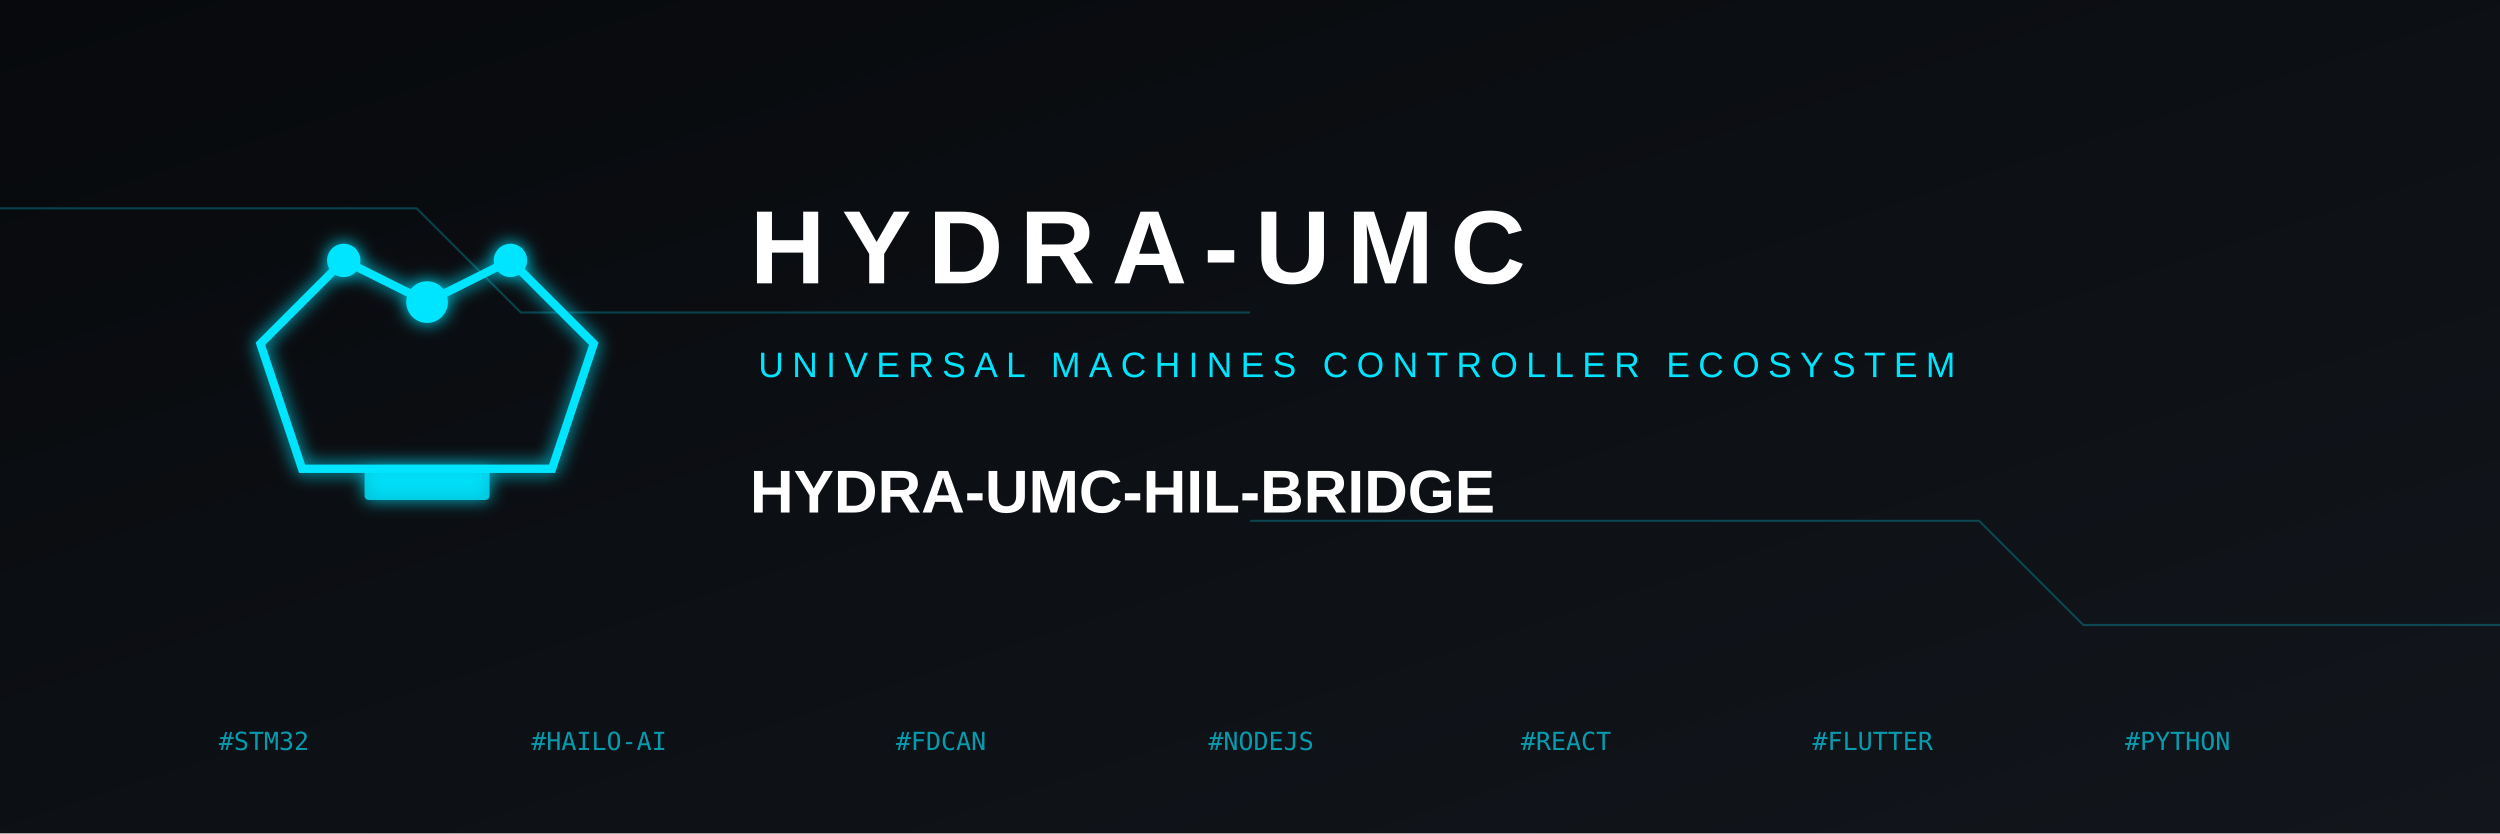
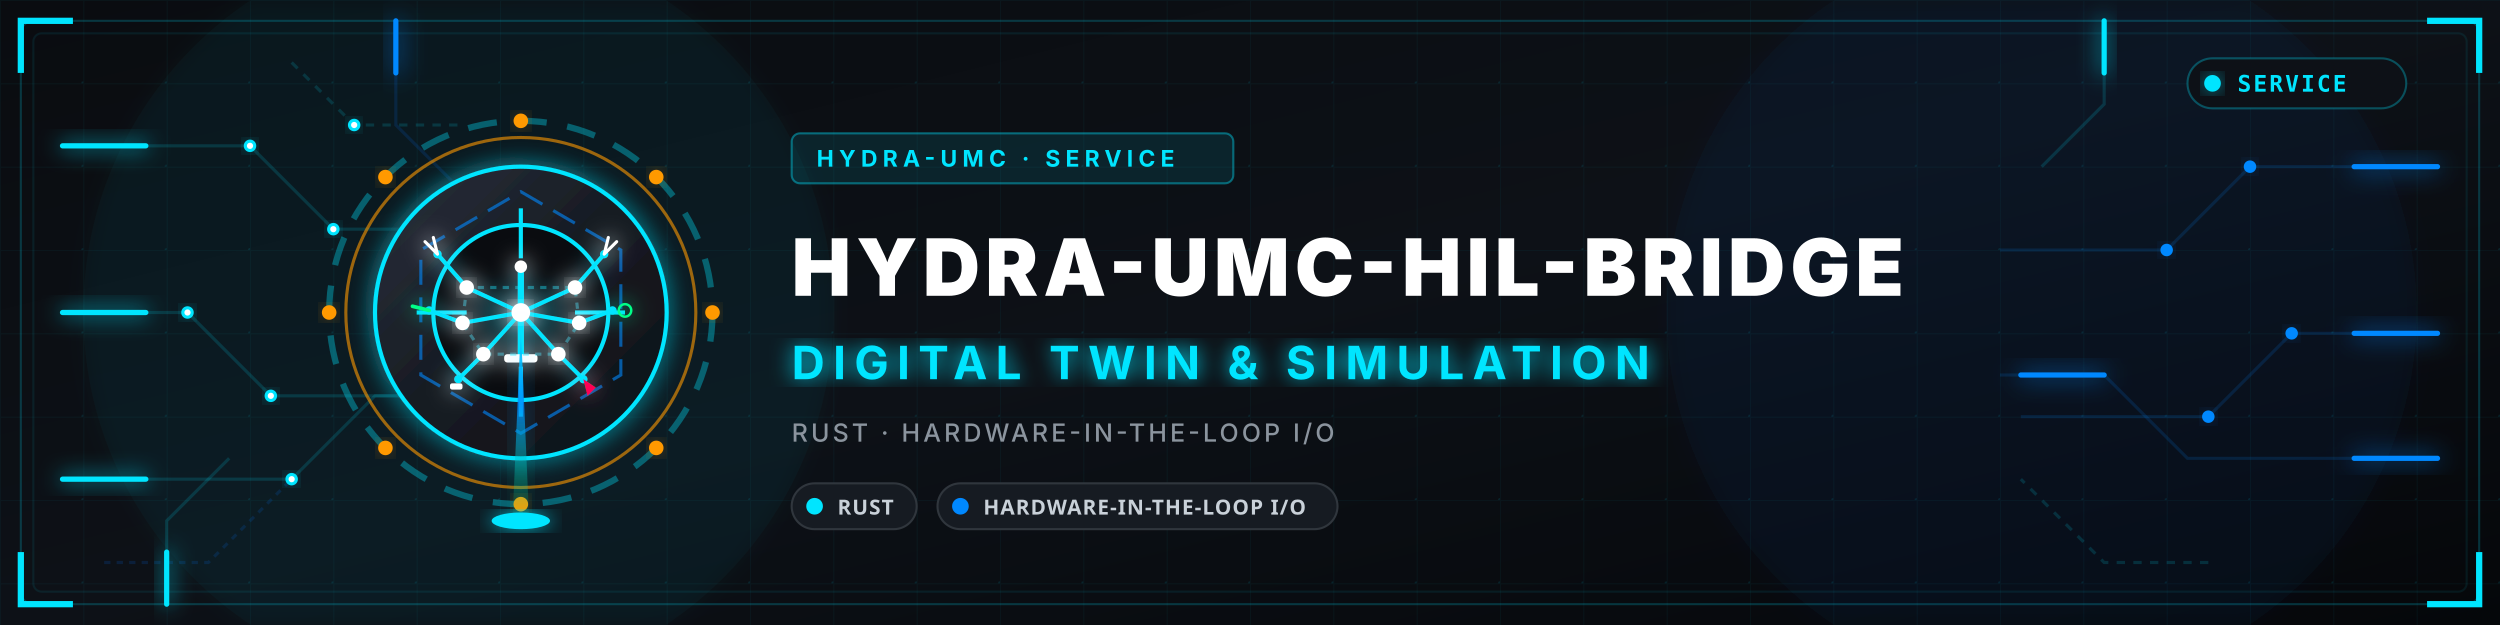
- <svg xmlns="http://www.w3.org/2000/svg" viewBox="0 0 1200 400" role="img" aria-labelledby="title desc">
+ <svg xmlns="http://www.w3.org/2000/svg" viewBox="0 0 1200 300" width="100%" height="100%">
  <defs>
-     <linearGradient id="bg" x1="0%" y1="0%" x2="100%" y2="100%">
-       <stop stop-color="#07090C" />
-       <stop offset="1" stop-color="#12161C" />
-     </linearGradient>
-     <filter id="g">
-       <feGaussianBlur stdDeviation="4" result="b" />
+     <linearGradient id="bgGlow" x1="0%" y1="0%" x2="100%" y2="100%">
+       <stop offset="0%" stop-color="#0A0C10" />
+       <stop offset="50%" stop-color="#0D1117" />
+       <stop offset="100%" stop-color="#05070A" />
+     </linearGradient>
+     <linearGradient id="cyanGlow" x1="0%" y1="0%" x2="100%" y2="0%">
+       <stop offset="0%" stop-color="#00E5FF" stop-opacity="0.8" />
+       <stop offset="100%" stop-color="#0088FF" stop-opacity="0.9" />
+     </linearGradient>
+     <linearGradient id="hydraCyanGlow" x1="0%" y1="0%" x2="100%" y2="100%">
+       <stop offset="0%" stop-color="#00F0FF" />
+       <stop offset="100%" stop-color="#0077FF" />
+     </linearGradient>
+     <linearGradient id="laserBeam" x1="0%" y1="0%" x2="0%" y2="100%">
+       <stop offset="0%" stop-color="#00E5FF" stop-opacity="1" />
+       <stop offset="40%" stop-color="#0088FF" stop-opacity="0.8" />
+       <stop offset="100%" stop-color="#00FF88" stop-opacity="0" />
+     </linearGradient>
+     <linearGradient id="metalGradient" x1="0%" y1="0%" x2="100%" y2="100%">
+       <stop offset="0%" stop-color="#2A303C" />
+       <stop offset="50%" stop-color="#161B22" />
+       <stop offset="100%" stop-color="#0D1117" />
+     </linearGradient>
+     <filter id="glowCyan" x="-20%" y="-20%" width="140%" height="140%">
+       <feGaussianBlur stdDeviation="5" result="blur" />
      <feMerge>
-         <feMergeNode in="b" />
+         <feMergeNode in="blur" />
        <feMergeNode in="SourceGraphic" />
      </feMerge>
    </filter>
+     <filter id="glowBlue" x="-20%" y="-20%" width="140%" height="140%">
+       <feGaussianBlur stdDeviation="6" result="blur" />
+       <feMerge>
+         <feMergeNode in="blur" />
+         <feMergeNode in="SourceGraphic" />
+       </feMerge>
+     </filter>
+     <filter id="glowBeam" x="-30%" y="-30%" width="160%" height="160%">
+       <feGaussianBlur stdDeviation="8" result="blur" />
+       <feMerge>
+         <feMergeNode in="blur" />
+         <feMergeNode in="SourceGraphic" />
+       </feMerge>
+     </filter>
+     <pattern id="cyberGrid" width="40" height="40" patternUnits="userSpaceOnUse">
+       <path d="M 40 0 L 0 0 0 40" fill="none" stroke="#00E5FF" stroke-opacity="0.04" stroke-width="1" />
+       <circle cx="40" cy="40" r="1" fill="#00E5FF" fill-opacity="0.1" />
+     </pattern>
+     <g id="pcbNode">
+       <circle cx="0" cy="0" r="3" fill="#00E5FF" filter="url(#glowCyan)" />
+       <circle cx="0" cy="0" r="1.5" fill="#FFFFFF" />
+     </g>
  </defs>
-   <rect width="1200" height="400" fill="url(#bg)" />
-   <g fill="none" stroke="#00E5FF" stroke-width="1" opacity=".25">
-     <path d="M0 100H200L250 150H600" />
-     <path d="M1200 300H1000L950 250H600" />
-   </g>
-   <g transform="translate(205 185)" filter="url(#g)">
-     <path d="M-60,40 -80,-20 -40,-60 0,-40 40,-60 80,-20 60,40Z" fill="none" stroke="#00E5FF" stroke-width="4" />
-     <circle cy="-40" r="10" fill="#00E5FF" />
-     <circle cx="-40" cy="-60" r="8" fill="#00E5FF" />
-     <circle cx="40" cy="-60" r="8" fill="#00E5FF" />
-     <rect x="-30" y="40" width="60" height="15" rx="2" fill="#00E5FF" opacity=".8" />
-   </g>
-   <text x="360" y="136" font-family="Arial,sans-serif" font-size="50" font-weight="bold" fill="#FFF" letter-spacing="8">HYDRA-UMC</text>
-   <text x="364" y="181" font-family="Arial,sans-serif" font-size="17" fill="#00E5FF" letter-spacing="4">UNIVERSAL MACHINES CONTROLLER ECOSYSTEM</text>
-   <text x="360" y="246" font-family="Arial,sans-serif" font-size="29" font-weight="bold" fill="#FFF">HYDRA-UMC-HIL-BRIDGE</text>
-   <g font-family="monospace" font-size="12" fill="#00E5FF" opacity=".65">
-     <text x="105" y="360">#STM32</text>
-     <text x="255" y="360">#HAILO-AI</text>
-     <text x="430" y="360">#FDCAN</text>
-     <text x="580" y="360">#NODEJS</text>
-     <text x="730" y="360">#REACT</text>
-     <text x="870" y="360">#FLUTTER</text>
-     <text x="1020" y="360">#PYTHON</text>
+   <rect width="1200" height="300" fill="url(#bgGlow)" />
+   <rect width="1200" height="300" fill="url(#cyberGrid)" />
+   <circle cx="220" cy="150" r="180" fill="#00E5FF" fill-opacity="0.03" filter="url(#glowCyan)">
+     <animate attributeName="fill-opacity" values="0.02;0.05;0.02" dur="6s" repeatCount="indefinite" />
+   </circle>
+   <circle cx="980" cy="150" r="180" fill="#0077FF" fill-opacity="0.03" filter="url(#glowBlue)">
+     <animate attributeName="fill-opacity" values="0.02;0.05;0.02" dur="6s" repeatCount="indefinite" />
+   </circle>
+   <rect x="10" y="10" width="1180" height="280" fill="none" stroke="#00E5FF" stroke-opacity="0.2" stroke-width="1" rx="6" />
+   <rect x="16" y="16" width="1168" height="268" fill="none" stroke="#00E5FF" stroke-opacity="0.08" stroke-width="1" rx="4" />
+   <path d="M 10 35 L 10 10 L 35 10" fill="none" stroke="#00E5FF" stroke-width="3">
+     <animate attributeName="stroke-opacity" values="0.6;1;0.6" dur="3s" repeatCount="indefinite" />
+   </path>
+   <path d="M 1190 35 L 1190 10 L 1165 10" fill="none" stroke="#00E5FF" stroke-width="3">
+     <animate attributeName="stroke-opacity" values="0.6;1;0.6" dur="3s" repeatCount="indefinite" />
+   </path>
+   <path d="M 10 265 L 10 290 L 35 290" fill="none" stroke="#00E5FF" stroke-width="3">
+     <animate attributeName="stroke-opacity" values="0.6;1;0.6" dur="3s" repeatCount="indefinite" />
+   </path>
+   <path d="M 1190 265 L 1190 290 L 1165 290" fill="none" stroke="#00E5FF" stroke-width="3">
+     <animate attributeName="stroke-opacity" values="0.6;1;0.6" dur="3s" repeatCount="indefinite" />
+   </path>
+   <g stroke="#00E5FF" stroke-opacity="0.15" stroke-width="1.5" fill="none">
+     <path d="M 30 70 L 120 70 L 160 110 L 240 110" />
+     <path d="M 30 150 L 90 150 L 130 190 L 220 190" />
+     <path d="M 30 230 L 140 230 L 180 190 L 210 190" />
+     <path d="M 80 290 L 80 250 L 110 220" />
+     <path d="M 190 10 L 190 60 L 220 90" stroke="#0077FF" stroke-opacity="0.15" />
+     <path d="M 140 30 L 170 60 L 220 60" stroke-dasharray="4,4" />
+     <path d="M 50 270 L 100 270 L 140 230" stroke="#0077FF" stroke-opacity="0.15" stroke-dasharray="3,3" />
+   </g>
+   <g fill="none" stroke-linecap="round" stroke-linejoin="round">
+     <path d="M 30 70 L 120 70 L 160 110 L 240 110" stroke="#00E5FF" stroke-width="2.5" stroke-dasharray="40, 240" filter="url(#glowCyan)">
+       <animate attributeName="stroke-dashoffset" values="280;0" dur="3s" repeatCount="indefinite" />
+     </path>
+     <path d="M 30 150 L 90 150 L 130 190 L 220 190" stroke="#00E5FF" stroke-width="2.5" stroke-dasharray="40, 220" filter="url(#glowCyan)">
+       <animate attributeName="stroke-dashoffset" values="260;0" dur="3.5s" repeatCount="indefinite" />
+     </path>
+     <path d="M 30 230 L 140 230 L 180 190 L 210 190" stroke="#00E5FF" stroke-width="2.5" stroke-dasharray="40, 230" filter="url(#glowCyan)">
+       <animate attributeName="stroke-dashoffset" values="270;0" dur="3.2s" repeatCount="indefinite" />
+     </path>
+     <path d="M 80 290 L 80 250 L 110 220" stroke="#00E5FF" stroke-width="2.5" stroke-dasharray="25, 100" filter="url(#glowCyan)">
+       <animate attributeName="stroke-dashoffset" values="125;0" dur="2.5s" repeatCount="indefinite" />
+     </path>
+     <path d="M 190 10 L 190 60 L 220 90" stroke="#0088FF" stroke-width="2.5" stroke-dasharray="25, 90" filter="url(#glowBlue)">
+       <animate attributeName="stroke-dashoffset" values="115;0" dur="2.8s" repeatCount="indefinite" />
+     </path>
+   </g>
+   <use href="#pcbNode" x="120" y="70" />
+   <use href="#pcbNode" x="160" y="110" />
+   <use href="#pcbNode" x="90" y="150" />
+   <use href="#pcbNode" x="130" y="190" />
+   <use href="#pcbNode" x="140" y="230" />
+   <use href="#pcbNode" x="170" y="60" />
+   <g stroke="#0088FF" stroke-opacity="0.15" stroke-width="1.5" fill="none">
+     <path d="M 1170 80 L 1080 80 L 1040 120 L 960 120" />
+     <path d="M 1170 160 L 1100 160 L 1060 200 L 970 200" />
+     <path d="M 1170 220 L 1050 220 L 1010 180 M 1010 180 L 960 180" />
+     <path d="M 1010 10 L 1010 50 L 980 80" stroke="#00E5FF" stroke-opacity="0.15" />
+     <path d="M 1060 270 L 1010 270 L 970 230" stroke="#00E5FF" stroke-opacity="0.15" stroke-dasharray="4,4" />
+   </g>
+   <g fill="none" stroke-linecap="round" stroke-linejoin="round">
+     <path d="M 1170 80 L 1080 80 L 1040 120 L 960 120" stroke="#0088FF" stroke-width="2.5" stroke-dasharray="40, 230" filter="url(#glowBlue)">
+       <animate attributeName="stroke-dashoffset" values="0;270" dur="3.5s" repeatCount="indefinite" />
+     </path>
+     <path d="M 1170 160 L 1100 160 L 1060 200 L 970 200" stroke="#0088FF" stroke-width="2.5" stroke-dasharray="40, 240" filter="url(#glowBlue)">
+       <animate attributeName="stroke-dashoffset" values="0;280" dur="3.8s" repeatCount="indefinite" />
+     </path>
+     <path d="M 1170 220 L 1050 220 L 1010 180 M 1010 180 L 960 180" stroke="#0088FF" stroke-width="2.5" stroke-dasharray="40, 250" filter="url(#glowBlue)">
+       <animate attributeName="stroke-dashoffset" values="0;290" dur="4s" repeatCount="indefinite" />
+     </path>
+     <path d="M 1010 10 L 1010 50 L 980 80" stroke="#00E5FF" stroke-width="2.5" stroke-dasharray="25, 95" filter="url(#glowCyan)">
+       <animate attributeName="stroke-dashoffset" values="0;120" dur="2.6s" repeatCount="indefinite" />
+     </path>
+   </g>
+   <circle cx="1080" cy="80" r="3" fill="#0088FF" filter="url(#glowBlue)" />
+   <circle cx="1040" cy="120" r="3" fill="#0088FF" filter="url(#glowBlue)" />
+   <circle cx="1100" cy="160" r="3" fill="#0088FF" filter="url(#glowBlue)" />
+   <circle cx="1060" cy="200" r="3" fill="#0088FF" filter="url(#glowBlue)" />
+   <g transform="translate(250, 150)">
+     <g>
+       <circle cx="0" cy="0" r="92" fill="none" stroke="#00E5FF" stroke-opacity="0.35" stroke-width="3" stroke-dasharray="14,10" />
+       <circle cx="0" cy="0" r="84" fill="none" stroke="#FF9900" stroke-opacity="0.6" stroke-width="1.5" />
+       <circle cx="92" cy="0" r="3.5" fill="#FF9900" filter="url(#glowBlue)" />
+       <circle cx="65" cy="65" r="3.5" fill="#FF9900" filter="url(#glowBlue)" />
+       <circle cx="0" cy="92" r="3.5" fill="#FF9900" filter="url(#glowBlue)" />
+       <circle cx="-65" cy="65" r="3.5" fill="#FF9900" filter="url(#glowBlue)" />
+       <circle cx="-92" cy="0" r="3.5" fill="#FF9900" filter="url(#glowBlue)" />
+       <circle cx="-65" cy="-65" r="3.5" fill="#FF9900" filter="url(#glowBlue)" />
+       <circle cx="0" cy="-92" r="3.5" fill="#FF9900" filter="url(#glowBlue)" />
+       <circle cx="65" cy="-65" r="3.5" fill="#FF9900" filter="url(#glowBlue)" />
+       <animateTransform attributeName="transform" type="rotate" from="0 0 0" to="360 0 0" dur="25s" repeatCount="indefinite" />
+     </g>
+     <circle cx="0" cy="0" r="70" fill="url(#metalGradient)" stroke="#00E5FF" stroke-width="2" filter="url(#glowCyan)" />
+     <g>
+       <polygon points="0,-58 48,-30 48,30 0,58 -48,30 -48,-30" fill="none" stroke="#0088FF" stroke-width="1.5" stroke-dasharray="12,6" opacity="0.6" />
+       <animateTransform attributeName="transform" type="rotate" from="360 0 0" to="0 0 0" dur="18s" repeatCount="indefinite" />
+     </g>
+     <circle cx="0" cy="0" r="42" fill="#0A0C10" stroke="#00E5FF" stroke-width="2" />
+     <line x1="-50" y1="0" x2="-26" y2="0" stroke="#00E5FF" stroke-width="2" />
+     <line x1="26" y1="0" x2="50" y2="0" stroke="#00E5FF" stroke-width="2" />
+     <line x1="0" y1="-50" x2="0" y2="-26" stroke="#00E5FF" stroke-width="2" />
+     <line x1="0" y1="26" x2="0" y2="50" stroke="#00E5FF" stroke-width="2" />
+     <g id="hydra8ArmSystem" filter="url(#glowCyan)">
+       <line x1="0" y1="0" x2="0" y2="22" stroke="#00E5FF" stroke-width="3" stroke-linecap="round" />
+       <rect x="-8" y="20" width="16" height="4" rx="1.5" fill="#FFFFFF" />
+       <line x1="0" y1="0" x2="0" y2="-22" stroke="#00E5FF" stroke-width="3" stroke-linecap="round" />
+       <circle cx="0" cy="-22" r="3" fill="#FFFFFF" />
+       <path d="M -26 -12 L -28 5 L -18 20 L 18 20 L 28 5 L 26 -12 Z" fill="none" stroke="#00E5FF" stroke-width="1.5" stroke-dasharray="3,3" opacity="0.4" />
+       <path d="M 0 0 L -26 -12 M 0 0 L -28 5 M 0 0 L -18 20 M 0 0 L 18 20 M 0 0 L 28 5 M 0 0 L 26 -12" stroke="#00E5FF" stroke-width="2" stroke-linecap="round" />
+       <g transform="translate(-26, -12)">
+         <g>
+           <animateTransform attributeName="transform" type="rotate" values="-25;15;-25" dur="3.4s" repeatCount="indefinite" />
+           <line x1="0" y1="0" x2="-14" y2="-16" stroke="#00E5FF" stroke-width="2" stroke-linecap="round" />
+           <circle cx="-14" cy="-16" r="2" fill="#00E5FF" />
+           <g transform="translate(-14, -16)">
+             <animateTransform attributeName="transform" type="rotate" values="30;-20;30" dur="3.4s" repeatCount="indefinite" />
+             <path d="M 0 0 L -6 -6 M 0 0 L -2 -8" stroke="#FFFFFF" stroke-width="1.5" stroke-linecap="round" />
+           </g>
+         </g>
+       </g>
+       <g transform="translate(-28, 5)">
+         <g>
+           <animateTransform attributeName="transform" type="rotate" values="-18;22;-18" dur="4.0s" repeatCount="indefinite" />
+           <line x1="0" y1="0" x2="-16" y2="-6" stroke="#00E5FF" stroke-width="2" stroke-linecap="round" />
+           <circle cx="-16" cy="-6" r="2" fill="#00E5FF" />
+           <g transform="translate(-16, -6)">
+             <animateTransform attributeName="transform" type="rotate" values="-25;25;-25" dur="4.0s" repeatCount="indefinite" />
+             <line x1="0" y1="0" x2="-8" y2="-2" stroke="#00FF88" stroke-width="1.8" stroke-linecap="round" />
+           </g>
+         </g>
+       </g>
+       <g transform="translate(-18, 20)">
+         <g>
+           <animateTransform attributeName="transform" type="rotate" values="-15;20;-15" dur="4.5s" repeatCount="indefinite" />
+           <line x1="0" y1="0" x2="-12" y2="12" stroke="#00E5FF" stroke-width="2" stroke-linecap="round" />
+           <circle cx="-12" cy="12" r="2" fill="#00E5FF" />
+           <g transform="translate(-12, 12)">
+             <animateTransform attributeName="transform" type="rotate" values="20;-15;20" dur="4.5s" repeatCount="indefinite" />
+             <rect x="-4" y="2" width="6" height="3" rx="1" fill="#FFFFFF" />
+           </g>
+         </g>
+       </g>
+       <g transform="translate(18, 20)">
+         <g>
+           <animateTransform attributeName="transform" type="rotate" values="15;-20;15" dur="4.2s" repeatCount="indefinite" />
+           <line x1="0" y1="0" x2="12" y2="12" stroke="#00E5FF" stroke-width="2" stroke-linecap="round" />
+           <circle cx="12" cy="12" r="2" fill="#00E5FF" />
+           <g transform="translate(12, 12)">
+             <animateTransform attributeName="transform" type="rotate" values="-20;15;-20" dur="4.2s" repeatCount="indefinite" />
+             <polygon points="0,0 6,4 2,8" fill="#FF0055" />
+           </g>
+         </g>
+       </g>
+       <g transform="translate(28, 5)">
+         <g>
+           <animateTransform attributeName="transform" type="rotate" values="22;-18;22" dur="3.8s" repeatCount="indefinite" />
+           <line x1="0" y1="0" x2="16" y2="-6" stroke="#00E5FF" stroke-width="2" stroke-linecap="round" />
+           <circle cx="16" cy="-6" r="2" fill="#00E5FF" />
+           <g transform="translate(16, -6)">
+             <animateTransform attributeName="transform" type="rotate" values="20;-20;20" dur="3.8s" repeatCount="indefinite" />
+             <circle cx="6" cy="0" r="3" fill="none" stroke="#00FF88" stroke-width="1.2" />
+           </g>
+         </g>
+       </g>
+       <g transform="translate(26, -12)">
+         <g>
+           <animateTransform attributeName="transform" type="rotate" values="25;-15;25" dur="3.2s" repeatCount="indefinite" />
+           <line x1="0" y1="0" x2="14" y2="-16" stroke="#00E5FF" stroke-width="2" stroke-linecap="round" />
+           <circle cx="14" cy="-16" r="2" fill="#00E5FF" />
+           <g transform="translate(14, -16)">
+             <animateTransform attributeName="transform" type="rotate" values="-30;20;-30" dur="3.2s" repeatCount="indefinite" />
+             <path d="M 0 0 L 6 -6 M 0 0 L 2 -8" stroke="#FFFFFF" stroke-width="1.5" stroke-linecap="round" />
+           </g>
+         </g>
+       </g>
+       <circle cx="0" cy="0" r="4.5" fill="#FFFFFF" filter="url(#glowCyan)" />
+       <circle cx="-26" cy="-12" r="3.5" fill="#FFFFFF" filter="url(#glowCyan)" />
+       <circle cx="-28" cy="5" r="3.5" fill="#FFFFFF" filter="url(#glowCyan)" />
+       <circle cx="-18" cy="20" r="3.5" fill="#FFFFFF" filter="url(#glowCyan)" />
+       <circle cx="18" cy="20" r="3.5" fill="#FFFFFF" filter="url(#glowCyan)" />
+       <circle cx="28" cy="5" r="3.5" fill="#FFFFFF" filter="url(#glowCyan)" />
+       <circle cx="26" cy="-12" r="3.5" fill="#FFFFFF" filter="url(#glowCyan)" />
+     </g>
+   </g>
+   <path d="M 250 157 L 246 250 L 254 250 Z" fill="url(#laserBeam)" filter="url(#glowBeam)">
+     <animate attributeName="opacity" values="0.3;1;0.3" dur="1.2s" repeatCount="indefinite" />
+   </path>
+   <ellipse cx="250" cy="250" rx="14" ry="4" fill="#00E5FF" filter="url(#glowCyan)">
+     <animate attributeName="rx" values="10;18;10" dur="1.2s" repeatCount="indefinite" />
+     <animate attributeName="opacity" values="0.4;1;0.4" dur="1.2s" repeatCount="indefinite" />
+   </ellipse>
+   <g transform="translate(380, 0)">
+     <g transform="translate(0, 82)">
+       <rect x="0" y="-18" width="212" height="24" rx="4" fill="#00E5FF" fill-opacity="0.1" stroke="#00E5FF" stroke-opacity="0.4" stroke-width="1">
+         <animate attributeName="stroke-opacity" values="0.3;0.8;0.3" dur="4s" repeatCount="indefinite" />
+       </rect>
+       <text x="12" y="-2" font-family="'Inter', 'Segoe UI', 'Roboto', sans-serif" font-weight="700" font-size="11" fill="#00E5FF" letter-spacing="2.5">HYDRA-UMC · SERVICE</text>
+     </g>
+     <text x="0" y="142" font-family="'Inter', 'Segoe UI', 'Roboto', sans-serif" font-weight="900" font-size="38" fill="#FFFFFF" letter-spacing="2.5">HYDRA-UMC-HIL-BRIDGE</text>
+     <text x="0" y="182" font-family="'Inter', 'Segoe UI', 'Roboto', sans-serif" font-weight="700" font-size="22" fill="#00E5FF" letter-spacing="4" filter="url(#glowCyan)">DIGITAL TWIN &amp; SIMULATION</text>
+     <text x="0" y="212" font-family="'Inter', 'Segoe UI', 'Roboto', sans-serif" font-weight="500" font-size="12" fill="#8B949E" letter-spacing="1.5">RUST · HARDWARE-IN-THE-LOOP I/O</text>
+     <g transform="translate(0, 232)">
+       <rect x="0" y="0" width="60" height="22" rx="11" fill="#161B22" stroke="#30363D" stroke-width="1" />
+       <circle cx="11" cy="11" r="4" fill="#00E5FF">
+         <animate attributeName="opacity" values="0.5;1;0.5" dur="2.0s" repeatCount="indefinite" />
+       </circle>
+       <text x="22" y="15" font-family="sans-serif" font-weight="600" font-size="10" fill="#C9D1D9" letter-spacing="0.5">RUST</text>
+       <rect x="70" y="0" width="192" height="22" rx="11" fill="#161B22" stroke="#30363D" stroke-width="1" />
+       <circle cx="81" cy="11" r="4" fill="#0088FF">
+         <animate attributeName="opacity" values="0.5;1;0.5" dur="2.2s" repeatCount="indefinite" />
+       </circle>
+       <text x="92" y="15" font-family="sans-serif" font-weight="600" font-size="10" fill="#C9D1D9" letter-spacing="0.5">HARDWARE-IN-THE-LOOP I/O</text>
+     </g>
+   </g>
+   <g transform="translate(1060, 42)">
+     <rect x="-10" y="-14" width="105" height="24" rx="12" fill="#0D1117" stroke="#00E5FF" stroke-opacity="0.3" stroke-width="1" />
+     <circle cx="2" cy="-2" r="4" fill="#00E5FF" filter="url(#glowCyan)">
+       <animate attributeName="opacity" values="0.3;1;0.3" dur="1.5s" repeatCount="indefinite" />
+     </circle>
+     <text x="14" y="2" font-family="monospace" font-weight="700" font-size="11" fill="#00E5FF" letter-spacing="1">SERVICE</text>
  </g>
</svg>
